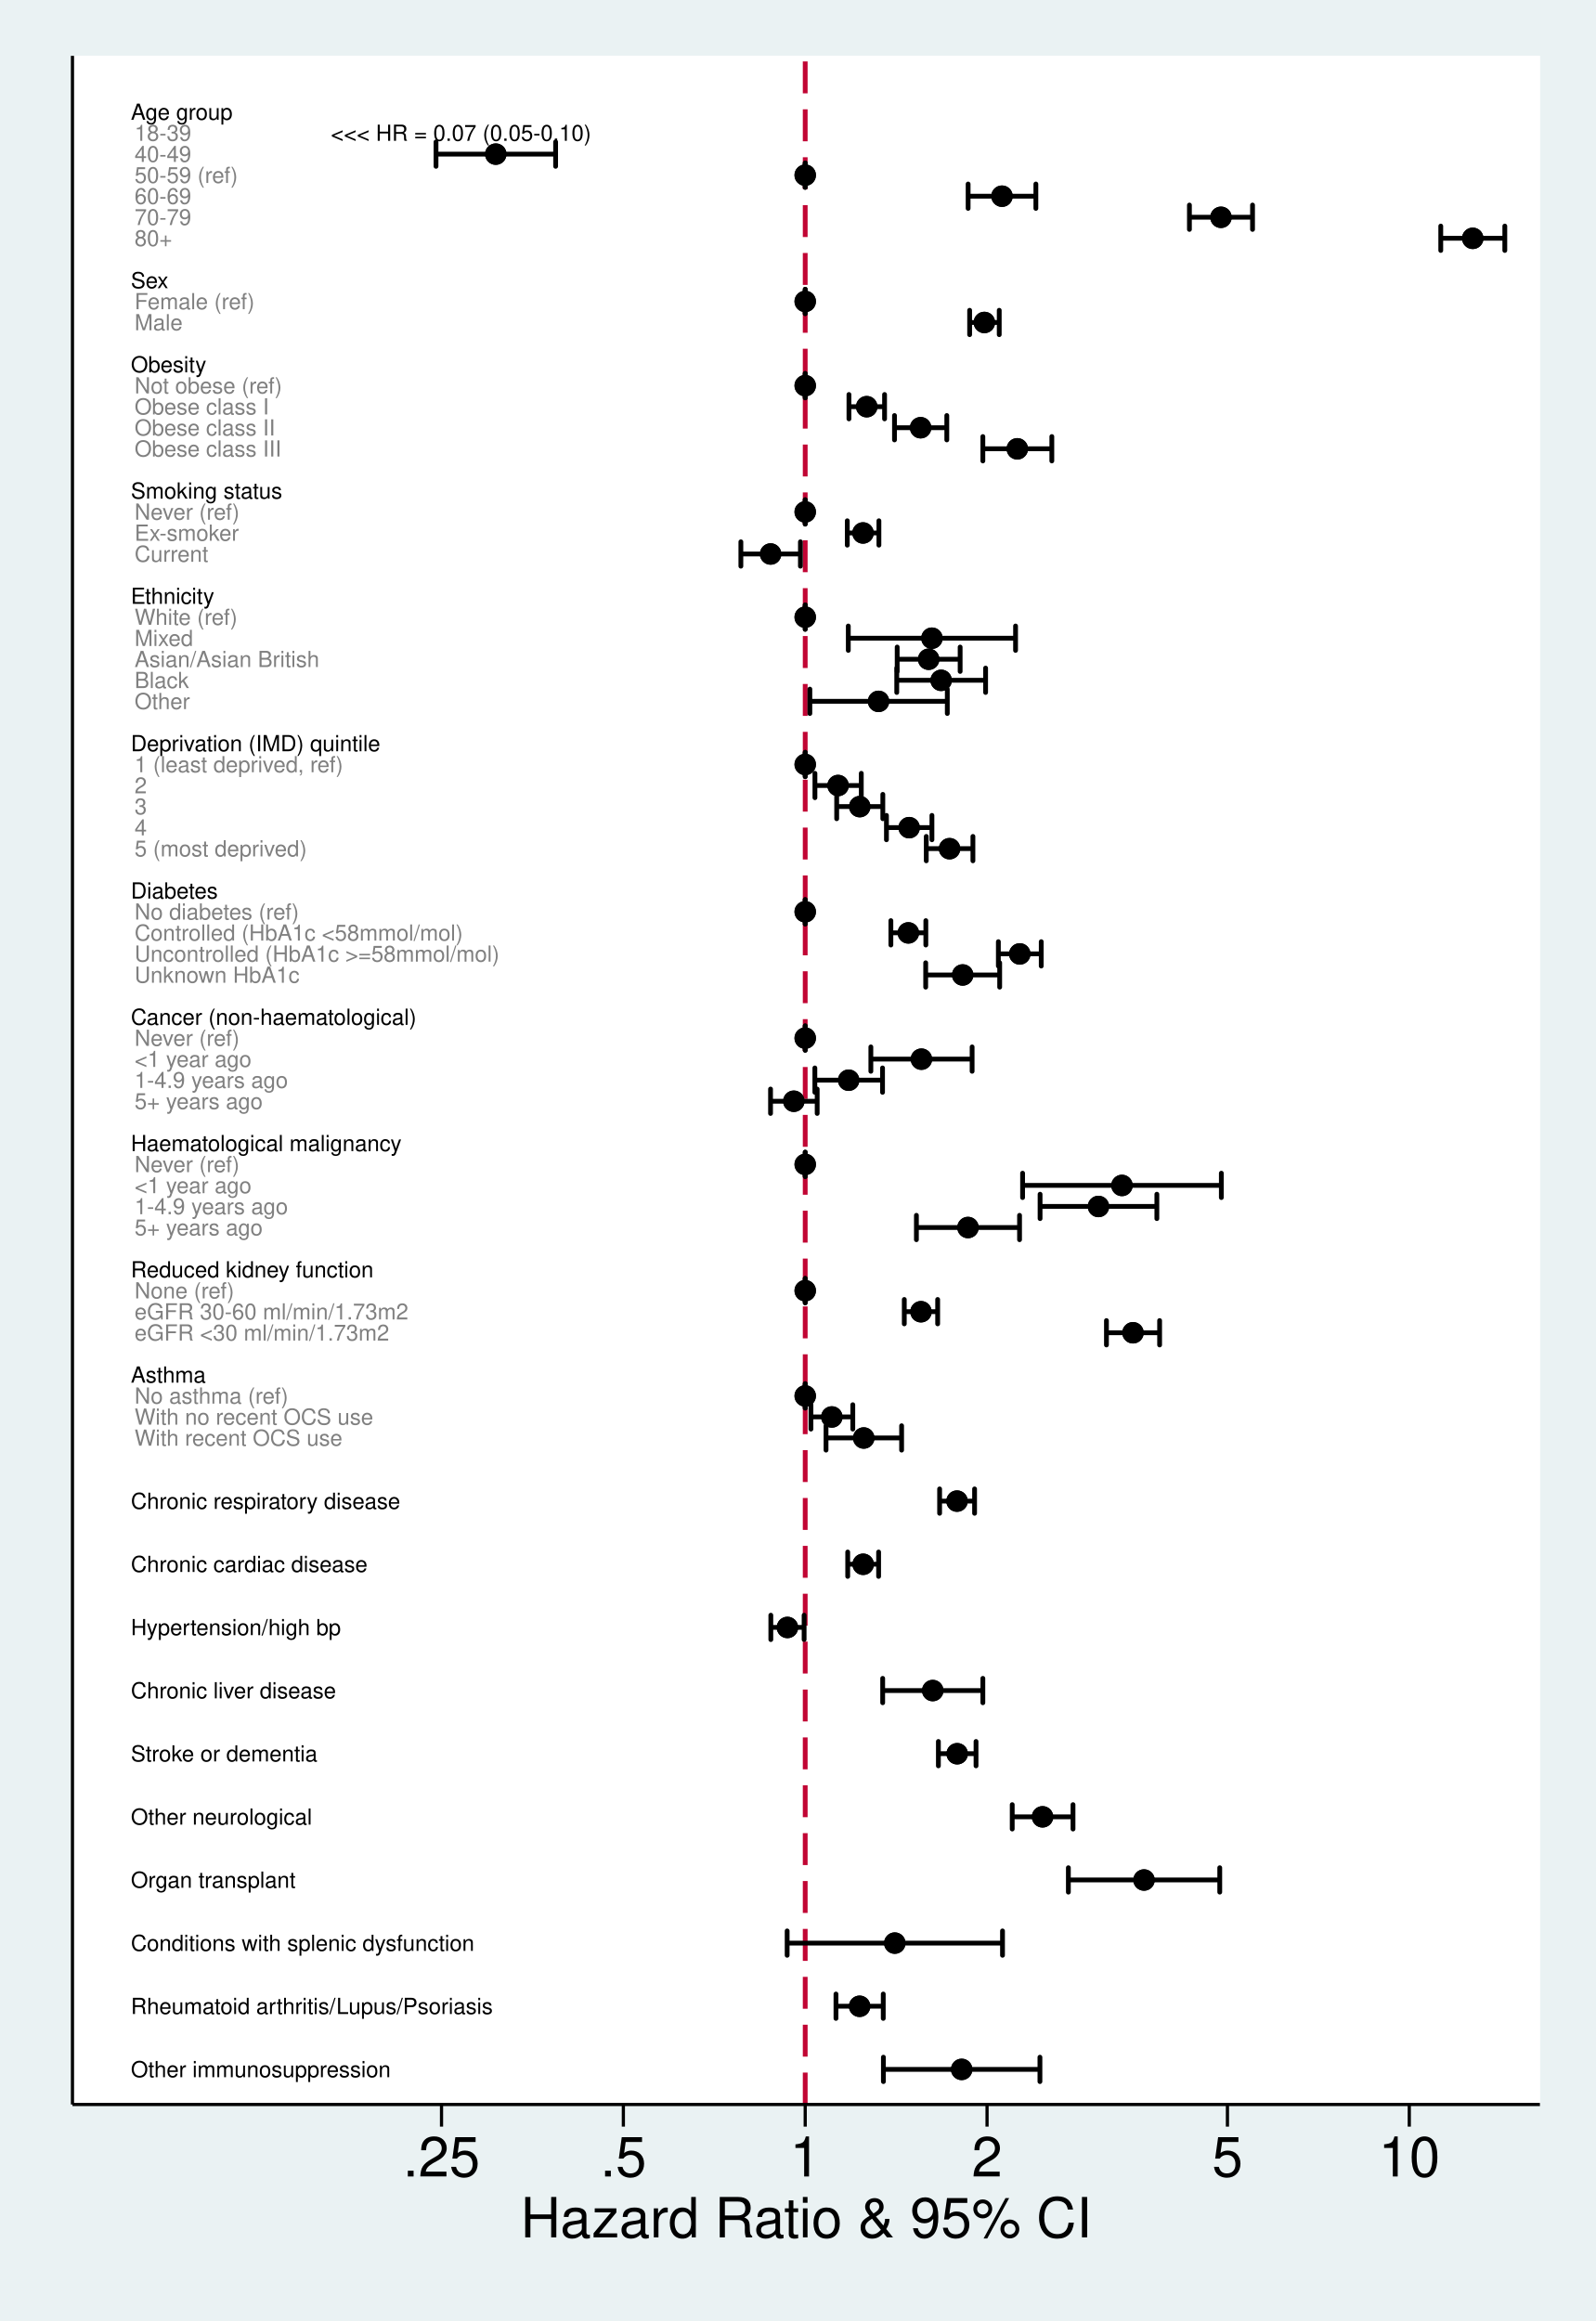
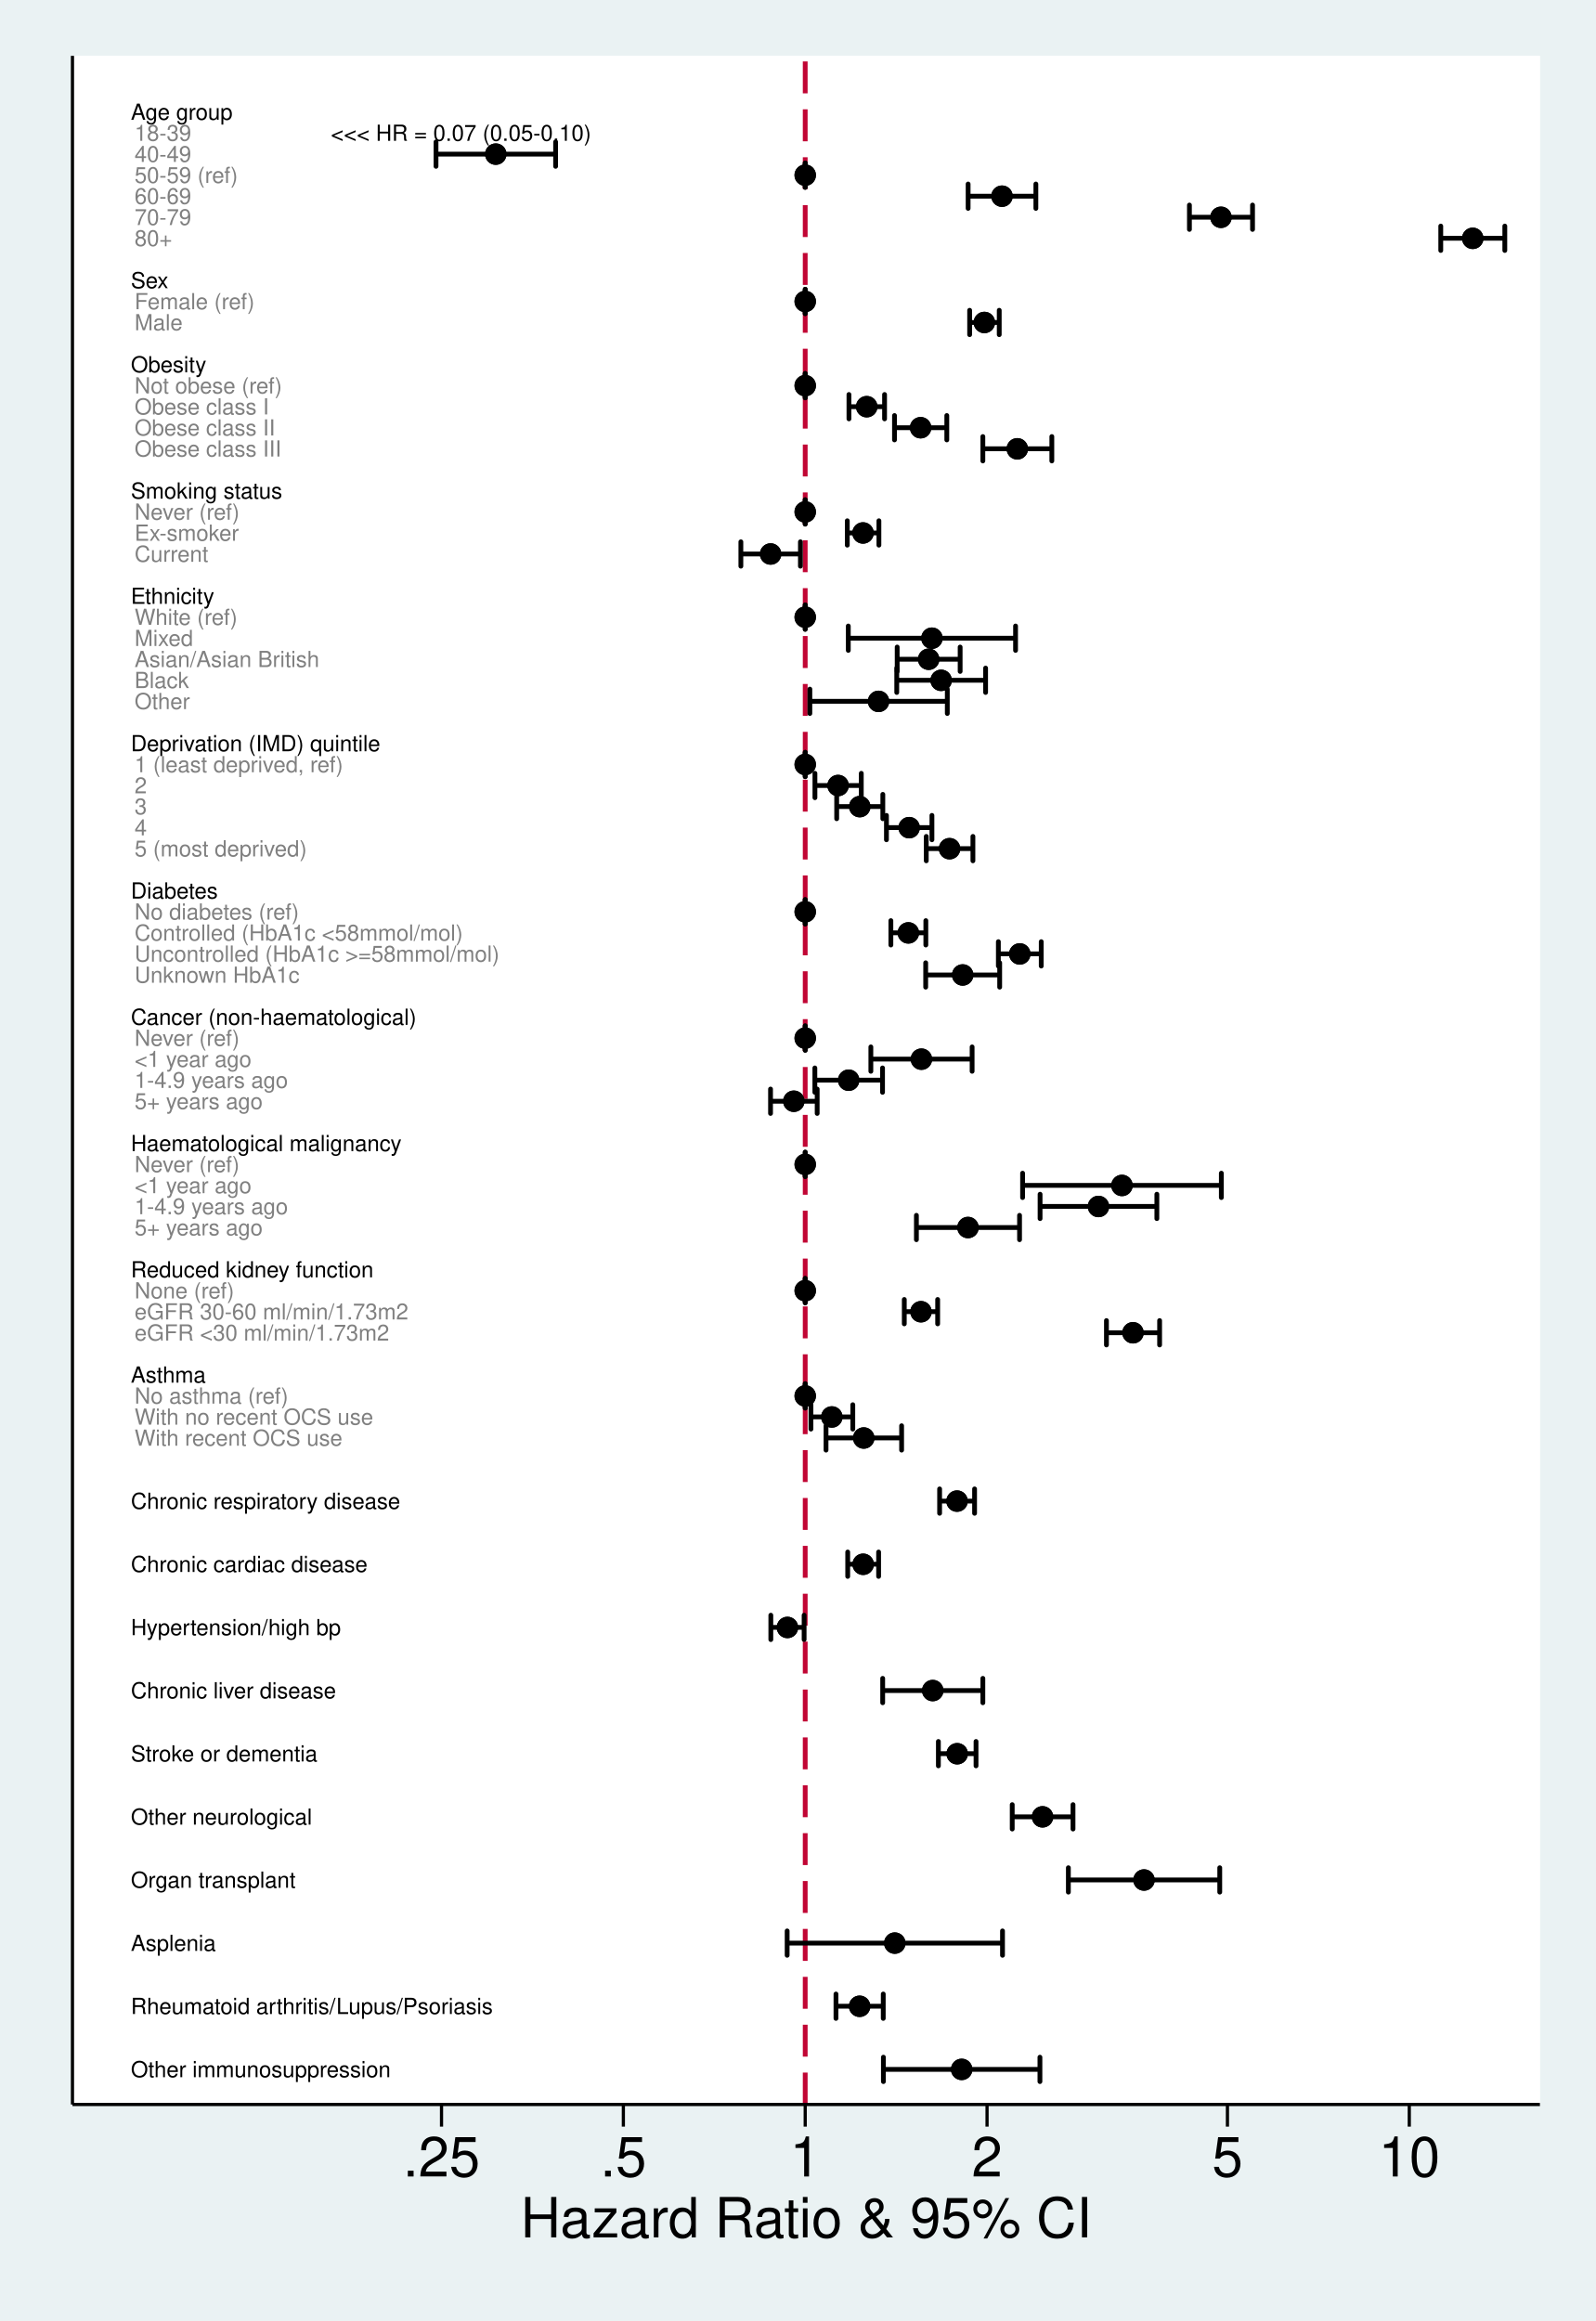
<svg xmlns="http://www.w3.org/2000/svg" version="1.1" width="5.50in" height="8.00in" viewBox="0 0 3960 5760">
  <rect x="0" y="0" width="3960" height="5760" style="fill:#EAF2F3;stroke:none" />
  <rect x="0.00" y="0.00" width="3960.00" height="5760.00" style="fill:#EAF2F3" />
  <rect x="3.96" y="3.96" width="3952.08" height="5752.08" style="fill:none;stroke:#EAF2F3;stroke-width:7.92" />
  <rect x="179.82" y="138.60" width="3641.58" height="5084.10" style="fill:#FFFFFF" />
  <rect x="183.78" y="142.56" width="3633.66" height="5076.18" style="fill:none;stroke:#FFFFFF;stroke-width:7.92" />
  <line x1="1998.18" y1="5222.70" x2="1998.18" y2="5143.50" style="stroke:#C10534;stroke-width:11.88" />
  <line x1="1998.18" y1="5103.90" x2="1998.18" y2="5024.70" style="stroke:#C10534;stroke-width:11.88" />
  <line x1="1998.18" y1="4985.10" x2="1998.18" y2="4905.90" style="stroke:#C10534;stroke-width:11.88" />
  <line x1="1998.18" y1="4866.30" x2="1998.18" y2="4786.92" style="stroke:#C10534;stroke-width:11.88" />
  <line x1="1998.18" y1="4747.32" x2="1998.18" y2="4668.12" style="stroke:#C10534;stroke-width:11.88" />
  <line x1="1998.18" y1="4628.52" x2="1998.18" y2="4549.32" style="stroke:#C10534;stroke-width:11.88" />
  <line x1="1998.18" y1="4509.72" x2="1998.18" y2="4430.52" style="stroke:#C10534;stroke-width:11.88" />
  <line x1="1998.18" y1="4390.92" x2="1998.18" y2="4311.72" style="stroke:#C10534;stroke-width:11.88" />
  <line x1="1998.18" y1="4272.12" x2="1998.18" y2="4192.92" style="stroke:#C10534;stroke-width:11.88" />
  <line x1="1998.18" y1="4153.14" x2="1998.18" y2="4073.94" style="stroke:#C10534;stroke-width:11.88" />
  <line x1="1998.18" y1="4034.34" x2="1998.18" y2="3955.14" style="stroke:#C10534;stroke-width:11.88" />
  <line x1="1998.18" y1="3915.54" x2="1998.18" y2="3836.34" style="stroke:#C10534;stroke-width:11.88" />
  <line x1="1998.18" y1="3796.74" x2="1998.18" y2="3717.54" style="stroke:#C10534;stroke-width:11.88" />
  <line x1="1998.18" y1="3677.94" x2="1998.18" y2="3598.74" style="stroke:#C10534;stroke-width:11.88" />
  <line x1="1998.18" y1="3559.14" x2="1998.18" y2="3479.76" style="stroke:#C10534;stroke-width:11.88" />
  <line x1="1998.18" y1="3440.16" x2="1998.18" y2="3360.96" style="stroke:#C10534;stroke-width:11.88" />
  <line x1="1998.18" y1="3321.36" x2="1998.18" y2="3242.16" style="stroke:#C10534;stroke-width:11.88" />
  <line x1="1998.18" y1="3202.56" x2="1998.18" y2="3123.36" style="stroke:#C10534;stroke-width:11.88" />
  <line x1="1998.18" y1="3083.76" x2="1998.18" y2="3004.56" style="stroke:#C10534;stroke-width:11.88" />
  <line x1="1998.18" y1="2964.96" x2="1998.18" y2="2885.76" style="stroke:#C10534;stroke-width:11.88" />
  <line x1="1998.18" y1="2845.98" x2="1998.18" y2="2766.78" style="stroke:#C10534;stroke-width:11.88" />
  <line x1="1998.18" y1="2727.18" x2="1998.18" y2="2647.98" style="stroke:#C10534;stroke-width:11.88" />
  <line x1="1998.18" y1="2608.38" x2="1998.18" y2="2529.18" style="stroke:#C10534;stroke-width:11.88" />
  <line x1="1998.18" y1="2489.58" x2="1998.18" y2="2410.38" style="stroke:#C10534;stroke-width:11.88" />
  <line x1="1998.18" y1="2370.78" x2="1998.18" y2="2291.58" style="stroke:#C10534;stroke-width:11.88" />
  <line x1="1998.18" y1="2251.98" x2="1998.18" y2="2172.60" style="stroke:#C10534;stroke-width:11.88" />
  <line x1="1998.18" y1="2133.00" x2="1998.18" y2="2053.80" style="stroke:#C10534;stroke-width:11.88" />
  <line x1="1998.18" y1="2014.20" x2="1998.18" y2="1935.00" style="stroke:#C10534;stroke-width:11.88" />
  <line x1="1998.18" y1="1895.40" x2="1998.18" y2="1816.20" style="stroke:#C10534;stroke-width:11.88" />
  <line x1="1998.18" y1="1776.60" x2="1998.18" y2="1697.40" style="stroke:#C10534;stroke-width:11.88" />
  <line x1="1998.18" y1="1657.80" x2="1998.18" y2="1578.42" style="stroke:#C10534;stroke-width:11.88" />
  <line x1="1998.18" y1="1538.82" x2="1998.18" y2="1459.62" style="stroke:#C10534;stroke-width:11.88" />
  <line x1="1998.18" y1="1420.02" x2="1998.18" y2="1340.82" style="stroke:#C10534;stroke-width:11.88" />
  <line x1="1998.18" y1="1301.22" x2="1998.18" y2="1222.02" style="stroke:#C10534;stroke-width:11.88" />
  <line x1="1998.18" y1="1182.42" x2="1998.18" y2="1103.22" style="stroke:#C10534;stroke-width:11.88" />
  <line x1="1998.18" y1="1063.62" x2="1998.18" y2="984.42" style="stroke:#C10534;stroke-width:11.88" />
  <line x1="1998.18" y1="944.64" x2="1998.18" y2="865.44" style="stroke:#C10534;stroke-width:11.88" />
  <line x1="1998.18" y1="825.84" x2="1998.18" y2="746.64" style="stroke:#C10534;stroke-width:11.88" />
  <line x1="1998.18" y1="707.04" x2="1998.18" y2="627.84" style="stroke:#C10534;stroke-width:11.88" />
  <line x1="1998.18" y1="588.24" x2="1998.18" y2="509.04" style="stroke:#C10534;stroke-width:11.88" />
  <line x1="1998.18" y1="469.44" x2="1998.18" y2="390.24" style="stroke:#C10534;stroke-width:11.88" />
  <line x1="1998.18" y1="350.64" x2="1998.18" y2="271.26" style="stroke:#C10534;stroke-width:11.88" />
  <line x1="1998.18" y1="231.66" x2="1998.18" y2="152.46" style="stroke:#C10534;stroke-width:11.88" />
  <circle cx="1230.30" cy="382.50" r="26.64" style="fill:#000000" />
  <circle cx="1230.30" cy="382.50" r="20.70" style="fill:none;stroke:#000000;stroke-width:11.88" />
  <circle cx="1998.18" cy="434.70" r="26.64" style="fill:#000000" />
  <circle cx="1998.18" cy="434.70" r="20.70" style="fill:none;stroke:#000000;stroke-width:11.88" />
  <circle cx="2486.52" cy="486.90" r="26.64" style="fill:#000000" />
  <circle cx="2486.52" cy="486.90" r="20.70" style="fill:none;stroke:#000000;stroke-width:11.88" />
  <circle cx="3029.94" cy="539.28" r="26.64" style="fill:#000000" />
  <circle cx="3029.94" cy="539.28" r="20.70" style="fill:none;stroke:#000000;stroke-width:11.88" />
  <circle cx="3654.72" cy="591.48" r="26.64" style="fill:#000000" />
  <circle cx="3654.72" cy="591.48" r="20.70" style="fill:none;stroke:#000000;stroke-width:11.88" />
  <circle cx="1998.18" cy="748.08" r="26.64" style="fill:#000000" />
  <circle cx="1998.18" cy="748.08" r="20.70" style="fill:none;stroke:#000000;stroke-width:11.88" />
  <circle cx="2442.78" cy="800.28" r="26.64" style="fill:#000000" />
  <circle cx="2442.78" cy="800.28" r="20.70" style="fill:none;stroke:#000000;stroke-width:11.88" />
  <circle cx="1998.18" cy="957.06" r="26.64" style="fill:#000000" />
  <circle cx="1998.18" cy="957.06" r="20.70" style="fill:none;stroke:#000000;stroke-width:11.88" />
  <circle cx="2150.82" cy="1009.26" r="26.64" style="fill:#000000" />
  <circle cx="2150.82" cy="1009.26" r="20.70" style="fill:none;stroke:#000000;stroke-width:11.88" />
  <circle cx="2284.56" cy="1061.46" r="26.64" style="fill:#000000" />
  <circle cx="2284.56" cy="1061.46" r="20.70" style="fill:none;stroke:#000000;stroke-width:11.88" />
  <circle cx="2524.50" cy="1113.84" r="26.64" style="fill:#000000" />
  <circle cx="2524.50" cy="1113.84" r="20.70" style="fill:none;stroke:#000000;stroke-width:11.88" />
  <circle cx="1998.18" cy="1270.44" r="26.64" style="fill:#000000" />
  <circle cx="1998.18" cy="1270.44" r="20.70" style="fill:none;stroke:#000000;stroke-width:11.88" />
  <circle cx="2141.64" cy="1322.64" r="26.64" style="fill:#000000" />
  <circle cx="2141.64" cy="1322.64" r="20.70" style="fill:none;stroke:#000000;stroke-width:11.88" />
  <circle cx="1912.32" cy="1374.84" r="26.64" style="fill:#000000" />
  <circle cx="1912.32" cy="1374.84" r="20.70" style="fill:none;stroke:#000000;stroke-width:11.88" />
  <circle cx="1998.18" cy="1531.62" r="26.64" style="fill:#000000" />
  <circle cx="1998.18" cy="1531.62" r="20.70" style="fill:none;stroke:#000000;stroke-width:11.88" />
  <circle cx="2312.64" cy="1583.82" r="26.64" style="fill:#000000" />
  <circle cx="2312.64" cy="1583.82" r="20.70" style="fill:none;stroke:#000000;stroke-width:11.88" />
  <circle cx="2304.54" cy="1636.02" r="26.64" style="fill:#000000" />
  <circle cx="2304.54" cy="1636.02" r="20.70" style="fill:none;stroke:#000000;stroke-width:11.88" />
  <circle cx="2335.50" cy="1688.40" r="26.64" style="fill:#000000" />
  <circle cx="2335.50" cy="1688.40" r="20.70" style="fill:none;stroke:#000000;stroke-width:11.88" />
  <circle cx="2180.16" cy="1740.60" r="26.64" style="fill:#000000" />
  <circle cx="2180.16" cy="1740.60" r="20.70" style="fill:none;stroke:#000000;stroke-width:11.88" />
  <circle cx="1998.18" cy="1897.20" r="26.64" style="fill:#000000" />
  <circle cx="1998.18" cy="1897.20" r="20.70" style="fill:none;stroke:#000000;stroke-width:11.88" />
  <circle cx="2079.72" cy="1949.40" r="26.64" style="fill:#000000" />
  <circle cx="2079.72" cy="1949.40" r="20.70" style="fill:none;stroke:#000000;stroke-width:11.88" />
  <circle cx="2133.54" cy="2001.78" r="26.64" style="fill:#000000" />
  <circle cx="2133.54" cy="2001.78" r="20.70" style="fill:none;stroke:#000000;stroke-width:11.88" />
  <circle cx="2256.12" cy="2053.98" r="26.64" style="fill:#000000" />
  <circle cx="2256.12" cy="2053.98" r="20.70" style="fill:none;stroke:#000000;stroke-width:11.88" />
  <circle cx="2356.38" cy="2106.18" r="26.64" style="fill:#000000" />
  <circle cx="2356.38" cy="2106.18" r="20.70" style="fill:none;stroke:#000000;stroke-width:11.88" />
  <circle cx="1998.18" cy="2262.78" r="26.64" style="fill:#000000" />
  <circle cx="1998.18" cy="2262.78" r="20.70" style="fill:none;stroke:#000000;stroke-width:11.88" />
  <circle cx="2254.14" cy="2315.16" r="26.64" style="fill:#000000" />
  <circle cx="2254.14" cy="2315.16" r="20.70" style="fill:none;stroke:#000000;stroke-width:11.88" />
  <circle cx="2530.62" cy="2367.36" r="26.64" style="fill:#000000" />
  <circle cx="2530.62" cy="2367.36" r="20.70" style="fill:none;stroke:#000000;stroke-width:11.88" />
  <circle cx="2388.96" cy="2419.56" r="26.64" style="fill:#000000" />
  <circle cx="2388.96" cy="2419.56" r="20.70" style="fill:none;stroke:#000000;stroke-width:11.88" />
  <circle cx="1998.18" cy="2576.34" r="26.64" style="fill:#000000" />
  <circle cx="1998.18" cy="2576.34" r="20.70" style="fill:none;stroke:#000000;stroke-width:11.88" />
  <circle cx="2286.54" cy="2628.54" r="26.64" style="fill:#000000" />
  <circle cx="2286.54" cy="2628.54" r="20.70" style="fill:none;stroke:#000000;stroke-width:11.88" />
  <circle cx="2106.00" cy="2680.74" r="26.64" style="fill:#000000" />
  <circle cx="2106.00" cy="2680.74" r="20.70" style="fill:none;stroke:#000000;stroke-width:11.88" />
  <circle cx="1969.92" cy="2732.94" r="26.64" style="fill:#000000" />
  <circle cx="1969.92" cy="2732.94" r="20.70" style="fill:none;stroke:#000000;stroke-width:11.88" />
  <circle cx="1998.18" cy="2889.72" r="26.64" style="fill:#000000" />
  <circle cx="1998.18" cy="2889.72" r="20.70" style="fill:none;stroke:#000000;stroke-width:11.88" />
  <circle cx="2784.24" cy="2941.92" r="26.64" style="fill:#000000" />
  <circle cx="2784.24" cy="2941.92" r="20.70" style="fill:none;stroke:#000000;stroke-width:11.88" />
  <circle cx="2725.92" cy="2994.12" r="26.64" style="fill:#000000" />
  <circle cx="2725.92" cy="2994.12" r="20.70" style="fill:none;stroke:#000000;stroke-width:11.88" />
  <circle cx="2402.10" cy="3046.32" r="26.64" style="fill:#000000" />
  <circle cx="2402.10" cy="3046.32" r="20.70" style="fill:none;stroke:#000000;stroke-width:11.88" />
  <circle cx="1998.18" cy="3203.10" r="26.64" style="fill:#000000" />
  <circle cx="1998.18" cy="3203.10" r="20.70" style="fill:none;stroke:#000000;stroke-width:11.88" />
  <circle cx="2285.46" cy="3255.30" r="26.64" style="fill:#000000" />
  <circle cx="2285.46" cy="3255.30" r="20.70" style="fill:none;stroke:#000000;stroke-width:11.88" />
  <circle cx="2811.60" cy="3307.50" r="26.64" style="fill:#000000" />
  <circle cx="2811.60" cy="3307.50" r="20.70" style="fill:none;stroke:#000000;stroke-width:11.88" />
  <circle cx="1998.18" cy="3464.28" r="26.64" style="fill:#000000" />
  <circle cx="1998.18" cy="3464.28" r="20.70" style="fill:none;stroke:#000000;stroke-width:11.88" />
  <circle cx="2064.24" cy="3516.48" r="26.64" style="fill:#000000" />
  <circle cx="2064.24" cy="3516.48" r="20.70" style="fill:none;stroke:#000000;stroke-width:11.88" />
  <circle cx="2143.44" cy="3568.68" r="26.64" style="fill:#000000" />
  <circle cx="2143.44" cy="3568.68" r="20.70" style="fill:none;stroke:#000000;stroke-width:11.88" />
  <circle cx="2374.92" cy="3725.28" r="26.64" style="fill:#000000" />
  <circle cx="2374.92" cy="3725.28" r="20.70" style="fill:none;stroke:#000000;stroke-width:11.88" />
  <circle cx="2142.00" cy="3882.06" r="26.64" style="fill:#000000" />
  <circle cx="2142.00" cy="3882.06" r="20.70" style="fill:none;stroke:#000000;stroke-width:11.88" />
  <circle cx="1954.08" cy="4038.84" r="26.64" style="fill:#000000" />
  <circle cx="1954.08" cy="4038.84" r="20.70" style="fill:none;stroke:#000000;stroke-width:11.88" />
  <circle cx="2314.62" cy="4195.44" r="26.64" style="fill:#000000" />
  <circle cx="2314.62" cy="4195.44" r="20.70" style="fill:none;stroke:#000000;stroke-width:11.88" />
  <circle cx="2375.28" cy="4352.22" r="26.64" style="fill:#000000" />
  <circle cx="2375.28" cy="4352.22" r="20.70" style="fill:none;stroke:#000000;stroke-width:11.88" />
  <circle cx="2587.14" cy="4508.82" r="26.64" style="fill:#000000" />
  <circle cx="2587.14" cy="4508.82" r="20.70" style="fill:none;stroke:#000000;stroke-width:11.88" />
  <circle cx="2838.96" cy="4665.60" r="26.64" style="fill:#000000" />
  <circle cx="2838.96" cy="4665.60" r="20.70" style="fill:none;stroke:#000000;stroke-width:11.88" />
  <circle cx="2220.48" cy="4822.20" r="26.64" style="fill:#000000" />
  <circle cx="2220.48" cy="4822.20" r="20.70" style="fill:none;stroke:#000000;stroke-width:11.88" />
  <circle cx="2133.18" cy="4978.98" r="26.64" style="fill:#000000" />
  <circle cx="2133.18" cy="4978.98" r="20.70" style="fill:none;stroke:#000000;stroke-width:11.88" />
  <circle cx="2386.44" cy="5135.58" r="26.64" style="fill:#000000" />
  <circle cx="2386.44" cy="5135.58" r="20.70" style="fill:none;stroke:#000000;stroke-width:11.88" />
  <line x1="1081.98" y1="382.50" x2="1378.80" y2="382.50" style="stroke:#000000;stroke-width:11.88" />
  <line x1="1378.80" y1="412.74" x2="1378.80" y2="352.26" stroke-linecap="round" style="stroke:#000000;stroke-width:11.88" />
  <line x1="1081.98" y1="412.74" x2="1081.98" y2="352.26" stroke-linecap="round" style="stroke:#000000;stroke-width:11.88" />
  <line x1="1998.18" y1="434.70" x2="1998.18" y2="434.70" style="stroke:#000000;stroke-width:11.88" />
  <line x1="1998.18" y1="464.94" x2="1998.18" y2="404.46" stroke-linecap="round" style="stroke:#000000;stroke-width:11.88" />
  <line x1="1998.18" y1="464.94" x2="1998.18" y2="404.46" stroke-linecap="round" style="stroke:#000000;stroke-width:11.88" />
  <line x1="2402.46" y1="486.90" x2="2570.58" y2="486.90" style="stroke:#000000;stroke-width:11.88" />
  <line x1="2570.58" y1="517.14" x2="2570.58" y2="456.66" stroke-linecap="round" style="stroke:#000000;stroke-width:11.88" />
  <line x1="2402.46" y1="517.14" x2="2402.46" y2="456.66" stroke-linecap="round" style="stroke:#000000;stroke-width:11.88" />
  <line x1="2951.64" y1="539.10" x2="3108.24" y2="539.10" style="stroke:#000000;stroke-width:11.88" />
  <line x1="3108.24" y1="569.34" x2="3108.24" y2="508.86" stroke-linecap="round" style="stroke:#000000;stroke-width:11.88" />
  <line x1="2951.64" y1="569.34" x2="2951.64" y2="508.86" stroke-linecap="round" style="stroke:#000000;stroke-width:11.88" />
  <line x1="3575.34" y1="591.30" x2="3734.28" y2="591.30" style="stroke:#000000;stroke-width:11.88" />
  <line x1="3734.28" y1="621.54" x2="3734.28" y2="561.06" stroke-linecap="round" style="stroke:#000000;stroke-width:11.88" />
  <line x1="3575.34" y1="621.54" x2="3575.34" y2="561.06" stroke-linecap="round" style="stroke:#000000;stroke-width:11.88" />
  <line x1="1998.18" y1="748.08" x2="1998.18" y2="748.08" style="stroke:#000000;stroke-width:11.88" />
  <line x1="1998.18" y1="778.32" x2="1998.18" y2="717.84" stroke-linecap="round" style="stroke:#000000;stroke-width:11.88" />
  <line x1="1998.18" y1="778.32" x2="1998.18" y2="717.84" stroke-linecap="round" style="stroke:#000000;stroke-width:11.88" />
  <line x1="2406.24" y1="800.28" x2="2479.68" y2="800.28" style="stroke:#000000;stroke-width:11.88" />
  <line x1="2479.68" y1="830.52" x2="2479.68" y2="770.04" stroke-linecap="round" style="stroke:#000000;stroke-width:11.88" />
  <line x1="2406.24" y1="830.52" x2="2406.24" y2="770.04" stroke-linecap="round" style="stroke:#000000;stroke-width:11.88" />
  <line x1="1998.18" y1="957.06" x2="1998.18" y2="957.06" style="stroke:#000000;stroke-width:11.88" />
  <line x1="1998.18" y1="987.30" x2="1998.18" y2="926.82" stroke-linecap="round" style="stroke:#000000;stroke-width:11.88" />
  <line x1="1998.18" y1="987.30" x2="1998.18" y2="926.82" stroke-linecap="round" style="stroke:#000000;stroke-width:11.88" />
  <line x1="2106.72" y1="1009.26" x2="2195.10" y2="1009.26" style="stroke:#000000;stroke-width:11.88" />
  <line x1="2195.10" y1="1039.50" x2="2195.10" y2="979.02" stroke-linecap="round" style="stroke:#000000;stroke-width:11.88" />
  <line x1="2106.72" y1="1039.50" x2="2106.72" y2="979.02" stroke-linecap="round" style="stroke:#000000;stroke-width:11.88" />
  <line x1="2219.76" y1="1061.46" x2="2349.54" y2="1061.46" style="stroke:#000000;stroke-width:11.88" />
  <line x1="2349.54" y1="1091.70" x2="2349.54" y2="1031.22" stroke-linecap="round" style="stroke:#000000;stroke-width:11.88" />
  <line x1="2219.76" y1="1091.70" x2="2219.76" y2="1031.22" stroke-linecap="round" style="stroke:#000000;stroke-width:11.88" />
  <line x1="2439.00" y1="1113.66" x2="2610.18" y2="1113.66" style="stroke:#000000;stroke-width:11.88" />
  <line x1="2610.18" y1="1143.90" x2="2610.18" y2="1083.42" stroke-linecap="round" style="stroke:#000000;stroke-width:11.88" />
  <line x1="2439.00" y1="1143.90" x2="2439.00" y2="1083.42" stroke-linecap="round" style="stroke:#000000;stroke-width:11.88" />
  <line x1="1998.18" y1="1270.44" x2="1998.18" y2="1270.44" style="stroke:#000000;stroke-width:11.88" />
  <line x1="1998.18" y1="1300.68" x2="1998.18" y2="1240.20" stroke-linecap="round" style="stroke:#000000;stroke-width:11.88" />
  <line x1="1998.18" y1="1300.68" x2="1998.18" y2="1240.20" stroke-linecap="round" style="stroke:#000000;stroke-width:11.88" />
  <line x1="2102.58" y1="1322.64" x2="2181.06" y2="1322.64" style="stroke:#000000;stroke-width:11.88" />
  <line x1="2181.06" y1="1352.88" x2="2181.06" y2="1292.40" stroke-linecap="round" style="stroke:#000000;stroke-width:11.88" />
  <line x1="2102.58" y1="1352.88" x2="2102.58" y2="1292.40" stroke-linecap="round" style="stroke:#000000;stroke-width:11.88" />
  <line x1="1838.52" y1="1374.84" x2="1986.30" y2="1374.84" style="stroke:#000000;stroke-width:11.88" />
  <line x1="1986.30" y1="1405.08" x2="1986.30" y2="1344.60" stroke-linecap="round" style="stroke:#000000;stroke-width:11.88" />
  <line x1="1838.52" y1="1405.08" x2="1838.52" y2="1344.60" stroke-linecap="round" style="stroke:#000000;stroke-width:11.88" />
  <line x1="1998.18" y1="1531.44" x2="1998.18" y2="1531.44" style="stroke:#000000;stroke-width:11.88" />
  <line x1="1998.18" y1="1561.68" x2="1998.18" y2="1501.20" stroke-linecap="round" style="stroke:#000000;stroke-width:11.88" />
  <line x1="1998.18" y1="1561.68" x2="1998.18" y2="1501.20" stroke-linecap="round" style="stroke:#000000;stroke-width:11.88" />
  <line x1="2105.10" y1="1583.82" x2="2520.18" y2="1583.82" style="stroke:#000000;stroke-width:11.88" />
  <line x1="2520.18" y1="1614.06" x2="2520.18" y2="1553.58" stroke-linecap="round" style="stroke:#000000;stroke-width:11.88" />
  <line x1="2105.10" y1="1614.06" x2="2105.10" y2="1553.58" stroke-linecap="round" style="stroke:#000000;stroke-width:11.88" />
  <line x1="2226.42" y1="1636.02" x2="2382.66" y2="1636.02" style="stroke:#000000;stroke-width:11.88" />
  <line x1="2382.66" y1="1666.26" x2="2382.66" y2="1605.78" stroke-linecap="round" style="stroke:#000000;stroke-width:11.88" />
  <line x1="2226.42" y1="1666.26" x2="2226.42" y2="1605.78" stroke-linecap="round" style="stroke:#000000;stroke-width:11.88" />
  <line x1="2225.34" y1="1688.22" x2="2445.84" y2="1688.22" style="stroke:#000000;stroke-width:11.88" />
  <line x1="2445.84" y1="1718.46" x2="2445.84" y2="1657.98" stroke-linecap="round" style="stroke:#000000;stroke-width:11.88" />
  <line x1="2225.34" y1="1718.46" x2="2225.34" y2="1657.98" stroke-linecap="round" style="stroke:#000000;stroke-width:11.88" />
  <line x1="2009.70" y1="1740.42" x2="2350.80" y2="1740.42" style="stroke:#000000;stroke-width:11.88" />
  <line x1="2350.80" y1="1770.66" x2="2350.80" y2="1710.18" stroke-linecap="round" style="stroke:#000000;stroke-width:11.88" />
  <line x1="2009.70" y1="1770.66" x2="2009.70" y2="1710.18" stroke-linecap="round" style="stroke:#000000;stroke-width:11.88" />
  <line x1="1998.18" y1="1897.20" x2="1998.18" y2="1897.20" style="stroke:#000000;stroke-width:11.88" />
  <line x1="1998.18" y1="1927.44" x2="1998.18" y2="1866.96" stroke-linecap="round" style="stroke:#000000;stroke-width:11.88" />
  <line x1="1998.18" y1="1927.44" x2="1998.18" y2="1866.96" stroke-linecap="round" style="stroke:#000000;stroke-width:11.88" />
  <line x1="2022.30" y1="1949.40" x2="2137.32" y2="1949.40" style="stroke:#000000;stroke-width:11.88" />
  <line x1="2137.32" y1="1979.64" x2="2137.32" y2="1919.16" stroke-linecap="round" style="stroke:#000000;stroke-width:11.88" />
  <line x1="2022.30" y1="1979.64" x2="2022.30" y2="1919.16" stroke-linecap="round" style="stroke:#000000;stroke-width:11.88" />
  <line x1="2076.30" y1="2001.60" x2="2190.78" y2="2001.60" style="stroke:#000000;stroke-width:11.88" />
  <line x1="2190.78" y1="2031.84" x2="2190.78" y2="1971.36" stroke-linecap="round" style="stroke:#000000;stroke-width:11.88" />
  <line x1="2076.30" y1="2031.84" x2="2076.30" y2="1971.36" stroke-linecap="round" style="stroke:#000000;stroke-width:11.88" />
  <line x1="2199.78" y1="2053.80" x2="2312.64" y2="2053.80" style="stroke:#000000;stroke-width:11.88" />
  <line x1="2312.64" y1="2084.04" x2="2312.64" y2="2023.56" stroke-linecap="round" style="stroke:#000000;stroke-width:11.88" />
  <line x1="2199.78" y1="2084.04" x2="2199.78" y2="2023.56" stroke-linecap="round" style="stroke:#000000;stroke-width:11.88" />
  <line x1="2298.60" y1="2106.00" x2="2414.34" y2="2106.00" style="stroke:#000000;stroke-width:11.88" />
  <line x1="2414.34" y1="2136.24" x2="2414.34" y2="2075.76" stroke-linecap="round" style="stroke:#000000;stroke-width:11.88" />
  <line x1="2298.60" y1="2136.24" x2="2298.60" y2="2075.76" stroke-linecap="round" style="stroke:#000000;stroke-width:11.88" />
  <line x1="1998.18" y1="2262.78" x2="1998.18" y2="2262.78" style="stroke:#000000;stroke-width:11.88" />
  <line x1="1998.18" y1="2293.02" x2="1998.18" y2="2232.54" stroke-linecap="round" style="stroke:#000000;stroke-width:11.88" />
  <line x1="1998.18" y1="2293.02" x2="1998.18" y2="2232.54" stroke-linecap="round" style="stroke:#000000;stroke-width:11.88" />
  <line x1="2210.76" y1="2314.98" x2="2297.52" y2="2314.98" style="stroke:#000000;stroke-width:11.88" />
  <line x1="2297.52" y1="2345.22" x2="2297.52" y2="2284.74" stroke-linecap="round" style="stroke:#000000;stroke-width:11.88" />
  <line x1="2210.76" y1="2345.22" x2="2210.76" y2="2284.74" stroke-linecap="round" style="stroke:#000000;stroke-width:11.88" />
  <line x1="2477.52" y1="2367.18" x2="2583.90" y2="2367.18" style="stroke:#000000;stroke-width:11.88" />
  <line x1="2583.90" y1="2397.42" x2="2583.90" y2="2336.94" stroke-linecap="round" style="stroke:#000000;stroke-width:11.88" />
  <line x1="2477.52" y1="2397.42" x2="2477.52" y2="2336.94" stroke-linecap="round" style="stroke:#000000;stroke-width:11.88" />
  <line x1="2297.16" y1="2419.56" x2="2480.76" y2="2419.56" style="stroke:#000000;stroke-width:11.88" />
  <line x1="2480.76" y1="2449.80" x2="2480.76" y2="2389.32" stroke-linecap="round" style="stroke:#000000;stroke-width:11.88" />
  <line x1="2297.16" y1="2449.80" x2="2297.16" y2="2389.32" stroke-linecap="round" style="stroke:#000000;stroke-width:11.88" />
  <line x1="1998.18" y1="2576.16" x2="1998.18" y2="2576.16" style="stroke:#000000;stroke-width:11.88" />
  <line x1="1998.18" y1="2606.40" x2="1998.18" y2="2545.92" stroke-linecap="round" style="stroke:#000000;stroke-width:11.88" />
  <line x1="1998.18" y1="2606.40" x2="1998.18" y2="2545.92" stroke-linecap="round" style="stroke:#000000;stroke-width:11.88" />
  <line x1="2161.08" y1="2628.36" x2="2412.36" y2="2628.36" style="stroke:#000000;stroke-width:11.88" />
  <line x1="2412.36" y1="2658.60" x2="2412.36" y2="2598.12" stroke-linecap="round" style="stroke:#000000;stroke-width:11.88" />
  <line x1="2161.08" y1="2658.60" x2="2161.08" y2="2598.12" stroke-linecap="round" style="stroke:#000000;stroke-width:11.88" />
  <line x1="2022.12" y1="2680.56" x2="2190.06" y2="2680.56" style="stroke:#000000;stroke-width:11.88" />
  <line x1="2190.06" y1="2710.80" x2="2190.06" y2="2650.32" stroke-linecap="round" style="stroke:#000000;stroke-width:11.88" />
  <line x1="2022.12" y1="2710.80" x2="2022.12" y2="2650.32" stroke-linecap="round" style="stroke:#000000;stroke-width:11.88" />
  <line x1="1912.14" y1="2732.94" x2="2027.88" y2="2732.94" style="stroke:#000000;stroke-width:11.88" />
  <line x1="2027.88" y1="2763.18" x2="2027.88" y2="2702.70" stroke-linecap="round" style="stroke:#000000;stroke-width:11.88" />
  <line x1="1912.14" y1="2763.18" x2="1912.14" y2="2702.70" stroke-linecap="round" style="stroke:#000000;stroke-width:11.88" />
  <line x1="1998.18" y1="2889.54" x2="1998.18" y2="2889.54" style="stroke:#000000;stroke-width:11.88" />
  <line x1="1998.18" y1="2919.78" x2="1998.18" y2="2859.30" stroke-linecap="round" style="stroke:#000000;stroke-width:11.88" />
  <line x1="1998.18" y1="2919.78" x2="1998.18" y2="2859.30" stroke-linecap="round" style="stroke:#000000;stroke-width:11.88" />
  <line x1="2537.64" y1="2941.74" x2="3030.84" y2="2941.74" style="stroke:#000000;stroke-width:11.88" />
  <line x1="3030.84" y1="2971.98" x2="3030.84" y2="2911.50" stroke-linecap="round" style="stroke:#000000;stroke-width:11.88" />
  <line x1="2537.64" y1="2971.98" x2="2537.64" y2="2911.50" stroke-linecap="round" style="stroke:#000000;stroke-width:11.88" />
  <line x1="2581.02" y1="2993.94" x2="2870.82" y2="2993.94" style="stroke:#000000;stroke-width:11.88" />
  <line x1="2870.82" y1="3024.18" x2="2870.82" y2="2963.70" stroke-linecap="round" style="stroke:#000000;stroke-width:11.88" />
  <line x1="2581.02" y1="3024.18" x2="2581.02" y2="2963.70" stroke-linecap="round" style="stroke:#000000;stroke-width:11.88" />
  <line x1="2274.12" y1="3046.32" x2="2530.08" y2="3046.32" style="stroke:#000000;stroke-width:11.88" />
  <line x1="2530.08" y1="3076.56" x2="2530.08" y2="3016.08" stroke-linecap="round" style="stroke:#000000;stroke-width:11.88" />
  <line x1="2274.12" y1="3076.56" x2="2274.12" y2="3016.08" stroke-linecap="round" style="stroke:#000000;stroke-width:11.88" />
  <line x1="1998.18" y1="3202.92" x2="1998.18" y2="3202.92" style="stroke:#000000;stroke-width:11.88" />
  <line x1="1998.18" y1="3233.16" x2="1998.18" y2="3172.68" stroke-linecap="round" style="stroke:#000000;stroke-width:11.88" />
  <line x1="1998.18" y1="3233.16" x2="1998.18" y2="3172.68" stroke-linecap="round" style="stroke:#000000;stroke-width:11.88" />
  <line x1="2244.06" y1="3255.12" x2="2326.86" y2="3255.12" style="stroke:#000000;stroke-width:11.88" />
  <line x1="2326.86" y1="3285.36" x2="2326.86" y2="3224.88" stroke-linecap="round" style="stroke:#000000;stroke-width:11.88" />
  <line x1="2244.06" y1="3285.36" x2="2244.06" y2="3224.88" stroke-linecap="round" style="stroke:#000000;stroke-width:11.88" />
  <line x1="2745.72" y1="3307.50" x2="2877.66" y2="3307.50" style="stroke:#000000;stroke-width:11.88" />
  <line x1="2877.66" y1="3337.74" x2="2877.66" y2="3277.26" stroke-linecap="round" style="stroke:#000000;stroke-width:11.88" />
  <line x1="2745.72" y1="3337.74" x2="2745.72" y2="3277.26" stroke-linecap="round" style="stroke:#000000;stroke-width:11.88" />
  <line x1="1998.18" y1="3464.10" x2="1998.18" y2="3464.10" style="stroke:#000000;stroke-width:11.88" />
  <line x1="1998.18" y1="3494.34" x2="1998.18" y2="3433.86" stroke-linecap="round" style="stroke:#000000;stroke-width:11.88" />
  <line x1="1998.18" y1="3494.34" x2="1998.18" y2="3433.86" stroke-linecap="round" style="stroke:#000000;stroke-width:11.88" />
  <line x1="2012.40" y1="3516.30" x2="2116.26" y2="3516.30" style="stroke:#000000;stroke-width:11.88" />
  <line x1="2116.26" y1="3546.54" x2="2116.26" y2="3486.06" stroke-linecap="round" style="stroke:#000000;stroke-width:11.88" />
  <line x1="2012.40" y1="3546.54" x2="2012.40" y2="3486.06" stroke-linecap="round" style="stroke:#000000;stroke-width:11.88" />
  <line x1="2049.84" y1="3568.50" x2="2237.40" y2="3568.50" style="stroke:#000000;stroke-width:11.88" />
  <line x1="2237.40" y1="3598.74" x2="2237.40" y2="3538.26" stroke-linecap="round" style="stroke:#000000;stroke-width:11.88" />
  <line x1="2049.84" y1="3598.74" x2="2049.84" y2="3538.26" stroke-linecap="round" style="stroke:#000000;stroke-width:11.88" />
  <line x1="2331.72" y1="3725.28" x2="2418.48" y2="3725.28" style="stroke:#000000;stroke-width:11.88" />
  <line x1="2418.48" y1="3755.52" x2="2418.48" y2="3695.04" stroke-linecap="round" style="stroke:#000000;stroke-width:11.88" />
  <line x1="2331.72" y1="3755.52" x2="2331.72" y2="3695.04" stroke-linecap="round" style="stroke:#000000;stroke-width:11.88" />
  <line x1="2103.66" y1="3881.88" x2="2180.34" y2="3881.88" style="stroke:#000000;stroke-width:11.88" />
  <line x1="2180.34" y1="3912.12" x2="2180.34" y2="3851.64" stroke-linecap="round" style="stroke:#000000;stroke-width:11.88" />
  <line x1="2103.66" y1="3912.12" x2="2103.66" y2="3851.64" stroke-linecap="round" style="stroke:#000000;stroke-width:11.88" />
  <line x1="1912.86" y1="4038.66" x2="1995.48" y2="4038.66" style="stroke:#000000;stroke-width:11.88" />
  <line x1="1995.48" y1="4068.90" x2="1995.48" y2="4008.42" stroke-linecap="round" style="stroke:#000000;stroke-width:11.88" />
  <line x1="1912.86" y1="4068.90" x2="1912.86" y2="4008.42" stroke-linecap="round" style="stroke:#000000;stroke-width:11.88" />
  <line x1="2190.42" y1="4195.44" x2="2439.00" y2="4195.44" style="stroke:#000000;stroke-width:11.88" />
  <line x1="2439.00" y1="4225.68" x2="2439.00" y2="4165.20" stroke-linecap="round" style="stroke:#000000;stroke-width:11.88" />
  <line x1="2190.42" y1="4225.68" x2="2190.42" y2="4165.20" stroke-linecap="round" style="stroke:#000000;stroke-width:11.88" />
  <line x1="2328.66" y1="4352.04" x2="2422.08" y2="4352.04" style="stroke:#000000;stroke-width:11.88" />
  <line x1="2422.08" y1="4382.28" x2="2422.08" y2="4321.80" stroke-linecap="round" style="stroke:#000000;stroke-width:11.88" />
  <line x1="2328.66" y1="4382.28" x2="2328.66" y2="4321.80" stroke-linecap="round" style="stroke:#000000;stroke-width:11.88" />
  <line x1="2511.90" y1="4508.82" x2="2662.74" y2="4508.82" style="stroke:#000000;stroke-width:11.88" />
  <line x1="2662.74" y1="4539.06" x2="2662.74" y2="4478.58" stroke-linecap="round" style="stroke:#000000;stroke-width:11.88" />
  <line x1="2511.90" y1="4539.06" x2="2511.90" y2="4478.58" stroke-linecap="round" style="stroke:#000000;stroke-width:11.88" />
  <line x1="2651.22" y1="4665.42" x2="3026.88" y2="4665.42" style="stroke:#000000;stroke-width:11.88" />
  <line x1="3026.88" y1="4695.66" x2="3026.88" y2="4635.18" stroke-linecap="round" style="stroke:#000000;stroke-width:11.88" />
  <line x1="2651.22" y1="4695.66" x2="2651.22" y2="4635.18" stroke-linecap="round" style="stroke:#000000;stroke-width:11.88" />
  <line x1="1953.36" y1="4822.20" x2="2487.78" y2="4822.20" style="stroke:#000000;stroke-width:11.88" />
  <line x1="2487.78" y1="4852.44" x2="2487.78" y2="4791.96" stroke-linecap="round" style="stroke:#000000;stroke-width:11.88" />
  <line x1="1953.36" y1="4852.44" x2="1953.36" y2="4791.96" stroke-linecap="round" style="stroke:#000000;stroke-width:11.88" />
  <line x1="2074.50" y1="4978.80" x2="2191.86" y2="4978.80" style="stroke:#000000;stroke-width:11.88" />
  <line x1="2191.86" y1="5009.04" x2="2191.86" y2="4948.56" stroke-linecap="round" style="stroke:#000000;stroke-width:11.88" />
  <line x1="2074.50" y1="5009.04" x2="2074.50" y2="4948.56" stroke-linecap="round" style="stroke:#000000;stroke-width:11.88" />
  <line x1="2192.22" y1="5135.58" x2="2580.66" y2="5135.58" style="stroke:#000000;stroke-width:11.88" />
  <line x1="2580.66" y1="5165.82" x2="2580.66" y2="5105.34" stroke-linecap="round" style="stroke:#000000;stroke-width:11.88" />
  <line x1="2192.22" y1="5165.82" x2="2192.22" y2="5105.34" stroke-linecap="round" style="stroke:#000000;stroke-width:11.88" />
  <text x="820.98" y="349.44" style="font-family:'Helvetica';font-size:55.08px;fill:#000000">&lt;&lt;&lt; HR = 0.07 (0.05-0.10)</text>
  <text x="324.72" y="297.24" style="font-family:'Helvetica';font-size:55.08px;fill:#000000">Age group</text>
  <text x="324.72" y="715.20" style="font-family:'Helvetica';font-size:55.08px;fill:#000000">Sex</text>
  <text x="324.72" y="924.00" style="font-family:'Helvetica';font-size:55.08px;fill:#000000">Obesity</text>
  <text x="324.72" y="1237.38" style="font-family:'Helvetica';font-size:55.08px;fill:#000000">Smoking status</text>
  <text x="324.72" y="1498.56" style="font-family:'Helvetica';font-size:55.08px;fill:#000000">Ethnicity</text>
  <text x="324.72" y="1864.32" style="font-family:'Helvetica';font-size:55.08px;fill:#000000">Deprivation (IMD) quintile</text>
  <text x="324.72" y="2229.90" style="font-family:'Helvetica';font-size:55.08px;fill:#000000">Diabetes</text>
  <text x="324.72" y="2543.28" style="font-family:'Helvetica';font-size:55.08px;fill:#000000">Cancer (non-haematological)</text>
  <text x="324.72" y="2856.66" style="font-family:'Helvetica';font-size:55.08px;fill:#000000">Haematological malignancy</text>
  <text x="324.72" y="3170.04" style="font-family:'Helvetica';font-size:55.08px;fill:#000000">Reduced kidney function</text>
  <text x="324.72" y="3431.22" style="font-family:'Helvetica';font-size:55.08px;fill:#000000">Asthma</text>
  <text x="324.72" y="3744.60" style="font-family:'Helvetica';font-size:55.08px;fill:#000000">Chronic respiratory disease</text>
  <text x="324.72" y="3901.20" style="font-family:'Helvetica';font-size:55.08px;fill:#000000">Chronic cardiac disease</text>
  <text x="324.72" y="4057.98" style="font-family:'Helvetica';font-size:55.08px;fill:#000000">Hypertension/high bp</text>
  <text x="324.72" y="4214.76" style="font-family:'Helvetica';font-size:55.08px;fill:#000000">Chronic liver disease</text>
  <text x="324.72" y="4371.36" style="font-family:'Helvetica';font-size:55.08px;fill:#000000">Stroke or dementia</text>
  <text x="324.72" y="4528.14" style="font-family:'Helvetica';font-size:55.08px;fill:#000000">Other neurological</text>
  <text x="324.72" y="4684.74" style="font-family:'Helvetica';font-size:55.08px;fill:#000000">Organ transplant</text>
-   <text x="324.72" y="4841.52" style="font-family:'Helvetica';font-size:55.08px;fill:#000000">Conditions with splenic dysfunction</text>
+   <text x="324.72" y="4841.52" style="font-family:'Helvetica';font-size:55.08px;fill:#000000">Asplenia</text>
  <text x="324.72" y="4998.12" style="font-family:'Helvetica';font-size:55.08px;fill:#000000">Rheumatoid arthritis/Lupus/Psoriasis</text>
  <text x="324.72" y="5154.90" style="font-family:'Helvetica';font-size:55.08px;fill:#000000">Other immunosuppression</text>
  <text x="333.90" y="349.44" style="font-family:'Helvetica';font-size:55.08px;fill:#808080">18-39</text>
  <text x="333.90" y="401.82" style="font-family:'Helvetica';font-size:55.08px;fill:#808080">40-49</text>
  <text x="333.90" y="454.02" style="font-family:'Helvetica';font-size:55.08px;fill:#808080">50-59 (ref)</text>
  <text x="333.90" y="506.22" style="font-family:'Helvetica';font-size:55.08px;fill:#808080">60-69</text>
  <text x="333.90" y="558.42" style="font-family:'Helvetica';font-size:55.08px;fill:#808080">70-79</text>
  <text x="333.90" y="610.62" style="font-family:'Helvetica';font-size:55.08px;fill:#808080">80+</text>
  <text x="333.90" y="767.40" style="font-family:'Helvetica';font-size:55.08px;fill:#808080">Female (ref)</text>
  <text x="333.90" y="819.60" style="font-family:'Helvetica';font-size:55.08px;fill:#808080">Male</text>
  <text x="333.90" y="976.38" style="font-family:'Helvetica';font-size:55.08px;fill:#808080">Not obese (ref)</text>
  <text x="333.90" y="1028.58" style="font-family:'Helvetica';font-size:55.08px;fill:#808080">Obese class I</text>
  <text x="333.90" y="1080.78" style="font-family:'Helvetica';font-size:55.08px;fill:#808080">Obese class II</text>
  <text x="333.90" y="1132.98" style="font-family:'Helvetica';font-size:55.08px;fill:#808080">Obese class III</text>
  <text x="333.90" y="1289.76" style="font-family:'Helvetica';font-size:55.08px;fill:#808080">Never (ref)</text>
  <text x="333.90" y="1341.96" style="font-family:'Helvetica';font-size:55.08px;fill:#808080">Ex-smoker</text>
  <text x="333.90" y="1394.16" style="font-family:'Helvetica';font-size:55.08px;fill:#808080">Current</text>
  <text x="333.90" y="1550.76" style="font-family:'Helvetica';font-size:55.08px;fill:#808080">White (ref)</text>
  <text x="333.90" y="1603.14" style="font-family:'Helvetica';font-size:55.08px;fill:#808080">Mixed</text>
  <text x="333.90" y="1655.34" style="font-family:'Helvetica';font-size:55.08px;fill:#808080">Asian/Asian British</text>
  <text x="333.90" y="1707.54" style="font-family:'Helvetica';font-size:55.08px;fill:#808080">Black</text>
  <text x="333.90" y="1759.74" style="font-family:'Helvetica';font-size:55.08px;fill:#808080">Other</text>
  <text x="333.90" y="1916.52" style="font-family:'Helvetica';font-size:55.08px;fill:#808080">1 (least deprived, ref)</text>
  <text x="333.90" y="1968.72" style="font-family:'Helvetica';font-size:55.08px;fill:#808080">2</text>
  <text x="333.90" y="2020.92" style="font-family:'Helvetica';font-size:55.08px;fill:#808080">3</text>
  <text x="333.90" y="2073.12" style="font-family:'Helvetica';font-size:55.08px;fill:#808080">4</text>
  <text x="333.90" y="2125.32" style="font-family:'Helvetica';font-size:55.08px;fill:#808080">5 (most deprived)</text>
  <text x="333.90" y="2282.10" style="font-family:'Helvetica';font-size:55.08px;fill:#808080">No diabetes (ref)</text>
  <text x="333.90" y="2334.30" style="font-family:'Helvetica';font-size:55.08px;fill:#808080">Controlled (HbA1c &lt;58mmol/mol)</text>
  <text x="333.90" y="2386.50" style="font-family:'Helvetica';font-size:55.08px;fill:#808080">Uncontrolled (HbA1c &gt;=58mmol/mol)</text>
  <text x="333.90" y="2438.88" style="font-family:'Helvetica';font-size:55.08px;fill:#808080">Unknown HbA1c</text>
  <text x="333.90" y="2595.48" style="font-family:'Helvetica';font-size:55.08px;fill:#808080">Never (ref)</text>
  <text x="333.90" y="2647.68" style="font-family:'Helvetica';font-size:55.08px;fill:#808080">&lt;1 year ago</text>
  <text x="333.90" y="2699.88" style="font-family:'Helvetica';font-size:55.08px;fill:#808080">1-4.9 years ago</text>
  <text x="333.90" y="2752.26" style="font-family:'Helvetica';font-size:55.08px;fill:#808080">5+ years ago</text>
  <text x="333.90" y="2908.86" style="font-family:'Helvetica';font-size:55.08px;fill:#808080">Never (ref)</text>
  <text x="333.90" y="2961.06" style="font-family:'Helvetica';font-size:55.08px;fill:#808080">&lt;1 year ago</text>
  <text x="333.90" y="3013.26" style="font-family:'Helvetica';font-size:55.08px;fill:#808080">1-4.9 years ago</text>
  <text x="333.90" y="3065.64" style="font-family:'Helvetica';font-size:55.08px;fill:#808080">5+ years ago</text>
  <text x="333.90" y="3222.24" style="font-family:'Helvetica';font-size:55.08px;fill:#808080">None (ref)</text>
  <text x="333.90" y="3274.44" style="font-family:'Helvetica';font-size:55.08px;fill:#808080">eGFR 30-60 ml/min/1.73m2</text>
  <text x="333.90" y="3326.82" style="font-family:'Helvetica';font-size:55.08px;fill:#808080">eGFR &lt;30 ml/min/1.73m2</text>
  <text x="333.90" y="3483.42" style="font-family:'Helvetica';font-size:55.08px;fill:#808080">No asthma (ref)</text>
  <text x="333.90" y="3535.62" style="font-family:'Helvetica';font-size:55.08px;fill:#808080">With no recent OCS use</text>
  <text x="333.90" y="3587.82" style="font-family:'Helvetica';font-size:55.08px;fill:#808080">With recent OCS use</text>
  <line x1="179.82" y1="5222.70" x2="179.82" y2="138.60" style="stroke:#000000;stroke-width:7.92" />
  <line x1="179.82" y1="5222.70" x2="3821.40" y2="5222.70" style="stroke:#000000;stroke-width:7.92" />
  <line x1="1095.66" y1="5222.70" x2="1095.66" y2="5277.60" style="stroke:#000000;stroke-width:7.92" />
  <text x="1095.66" y="5401.31" style="font-family:'Helvetica';font-size:137.52px;fill:#000000" text-anchor="middle">.25</text>
  <line x1="1546.92" y1="5222.70" x2="1546.92" y2="5277.60" style="stroke:#000000;stroke-width:7.92" />
  <text x="1546.92" y="5401.31" style="font-family:'Helvetica';font-size:137.52px;fill:#000000" text-anchor="middle">.5</text>
  <line x1="1998.18" y1="5222.70" x2="1998.18" y2="5277.60" style="stroke:#000000;stroke-width:7.92" />
  <text x="1998.18" y="5401.31" style="font-family:'Helvetica';font-size:137.52px;fill:#000000" text-anchor="middle">1</text>
  <line x1="2449.44" y1="5222.70" x2="2449.44" y2="5277.60" style="stroke:#000000;stroke-width:7.92" />
  <text x="2449.44" y="5401.31" style="font-family:'Helvetica';font-size:137.52px;fill:#000000" text-anchor="middle">2</text>
  <line x1="3045.96" y1="5222.70" x2="3045.96" y2="5277.60" style="stroke:#000000;stroke-width:7.92" />
  <text x="3045.96" y="5401.31" style="font-family:'Helvetica';font-size:137.52px;fill:#000000" text-anchor="middle">5</text>
  <line x1="3497.22" y1="5222.70" x2="3497.22" y2="5277.60" style="stroke:#000000;stroke-width:7.92" />
  <text x="3497.22" y="5401.31" style="font-family:'Helvetica';font-size:137.52px;fill:#000000" text-anchor="middle">10</text>
  <text x="2000.70" y="5552.51" style="font-family:'Helvetica';font-size:137.52px;fill:#000000" text-anchor="middle">Hazard Ratio &amp; 95% CI</text>
</svg>
